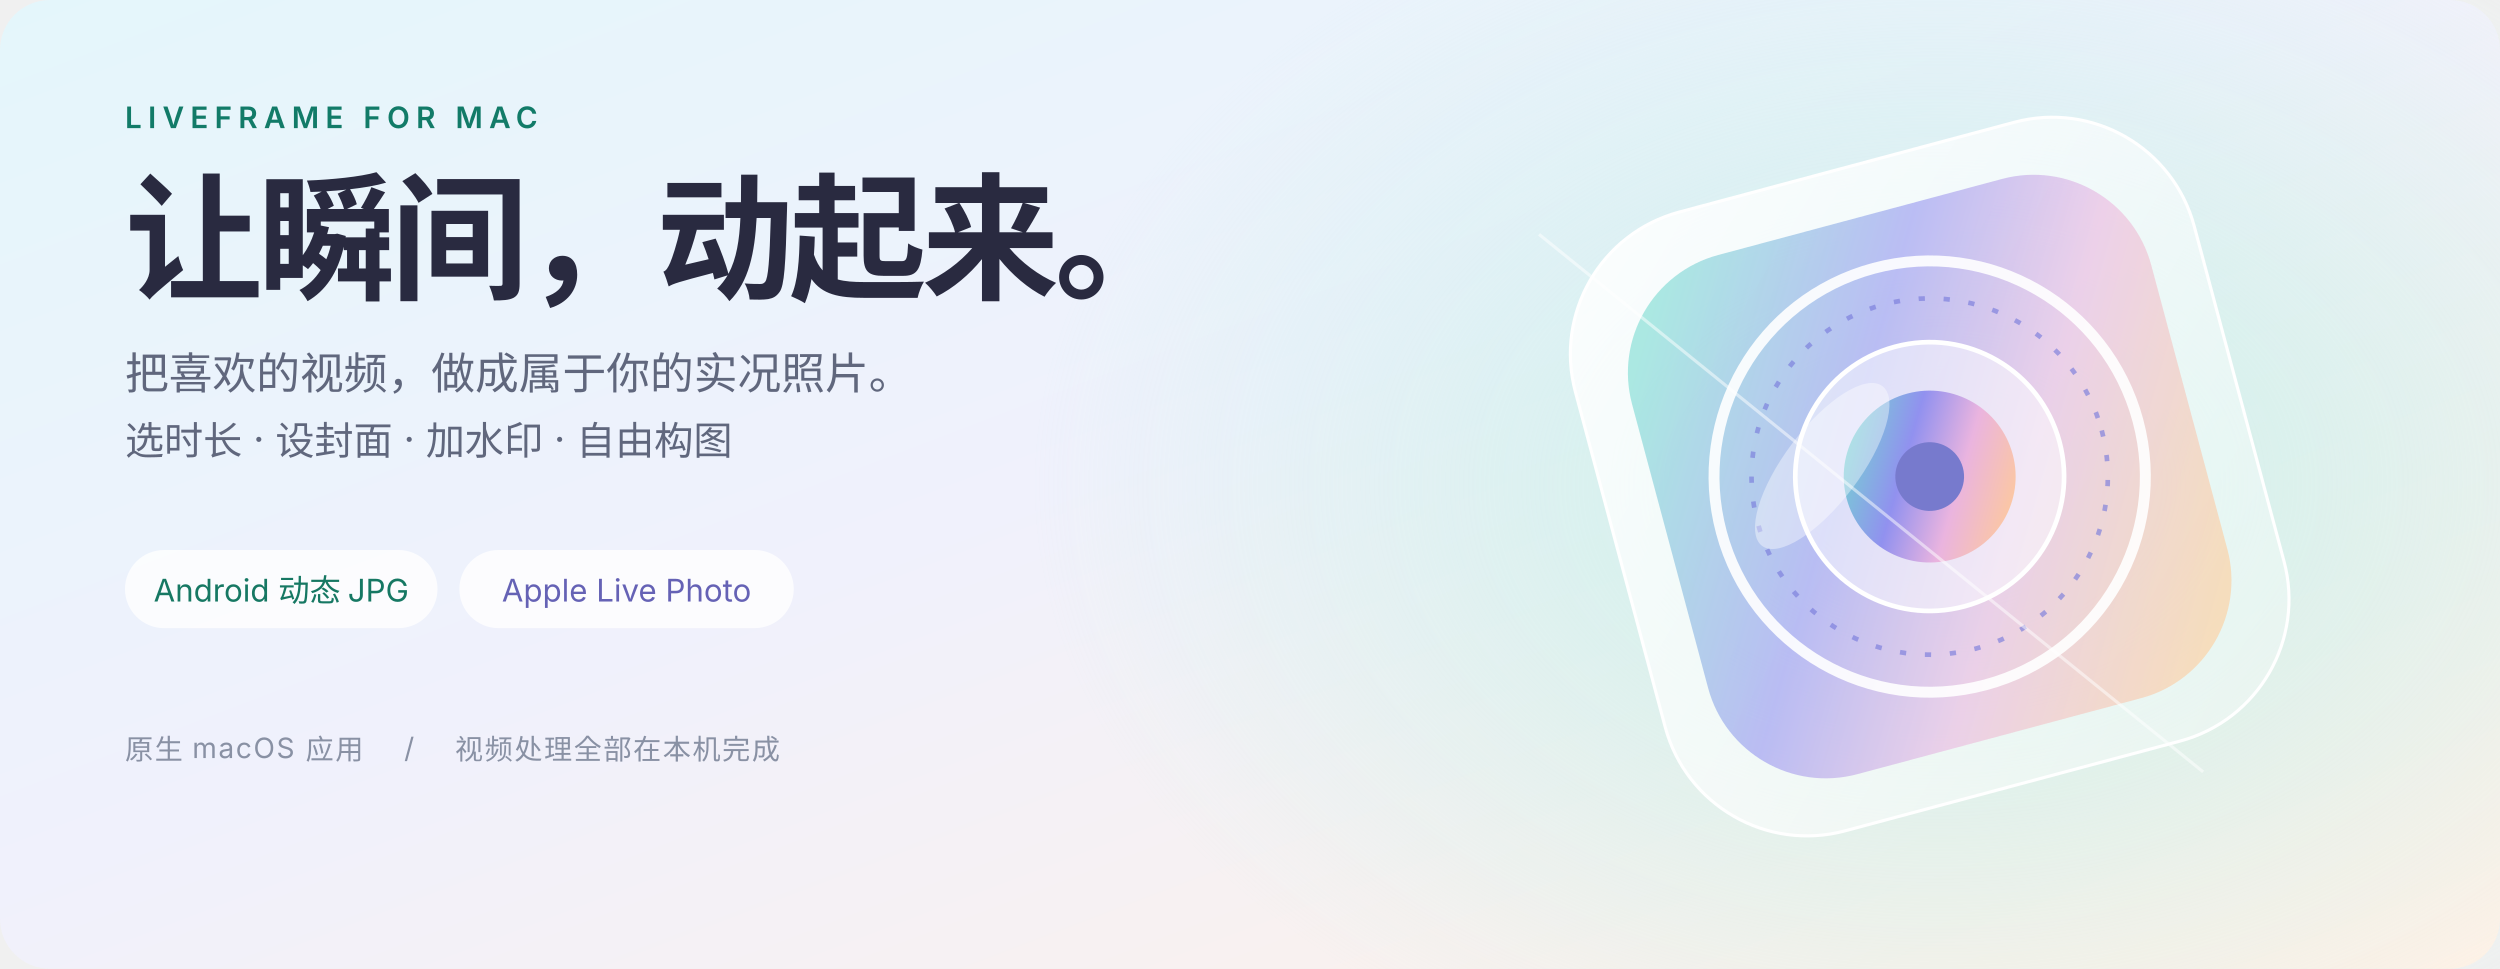
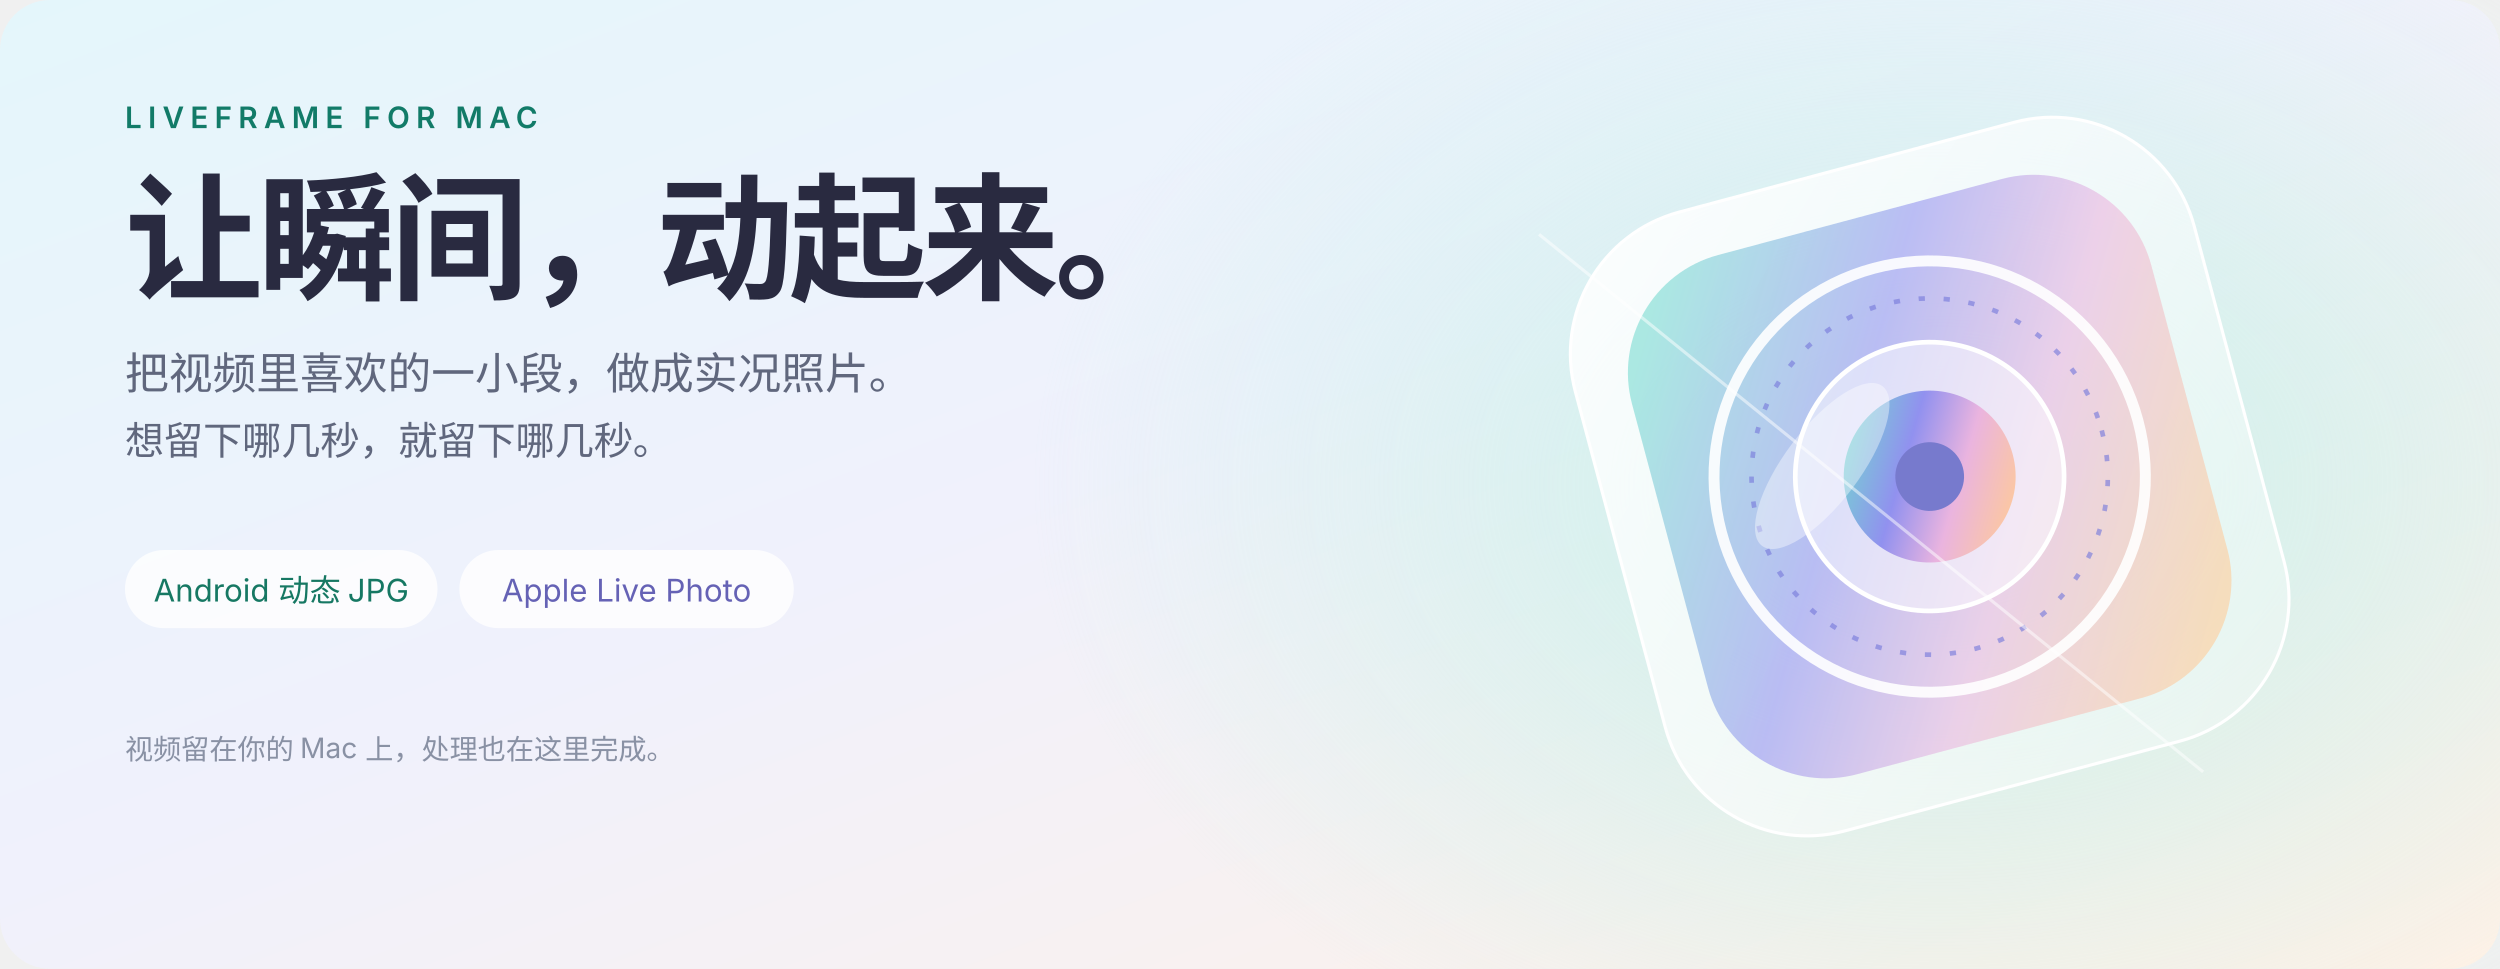
<svg xmlns="http://www.w3.org/2000/svg" width="1600" height="620" viewBox="0 0 1600 620">
  <defs>
    <linearGradient id="bg" x1="0" y1="0" x2="1" y2="1">
      <stop stop-color="#e4f6fb" />
      <stop offset=".46" stop-color="#f0f1fc" />
      <stop offset="1" stop-color="#fff1e6" />
    </linearGradient>
    <linearGradient id="iris" x1="0" y1=".2" x2="1" y2=".8">
      <stop stop-color="#73d9cf" />
      <stop offset=".36" stop-color="#9191ef" />
      <stop offset=".65" stop-color="#eab4df" />
      <stop offset="1" stop-color="#ffcb96" />
    </linearGradient>
    <linearGradient id="frame" x1="0" y1="0" x2="1" y2="1">
      <stop stop-color="white" stop-opacity=".9" />
      <stop offset="1" stop-color="white" stop-opacity=".25" />
    </linearGradient>
    <radialGradient id="glow">
      <stop stop-color="#c0f1e7" stop-opacity=".8" />
      <stop offset="1" stop-color="#c0f1e7" stop-opacity="0" />
    </radialGradient>
  </defs>
  <rect width="1600" height="620" rx="32" fill="url(#bg)" />
  <ellipse cx="1240" cy="310" rx="580" ry="410" fill="url(#glow)" />
  <g transform="translate(80 82)" font-family="-apple-system,BlinkMacSystemFont,'PingFang SC','Microsoft YaHei',sans-serif">
    <text fill="#127b68" font-size="19" font-weight="600" letter-spacing="4">LIVEFRAME FOR MAC</text>
    <text y="103" fill="#292a40" font-size="88" font-weight="700" letter-spacing="-3">让瞬间，动起来。</text>
-     <text y="167" fill="#60677d" font-size="28">把喜欢的视频，做成属于你的实况照片。</text>
-     <text y="209" fill="#60677d" font-size="25">选时长 · 设封面 · 加水印 · 自由构图</text>
+     <text y="167" fill="#60677d" font-size="28">把视频里喜欢的一小段，做成实况照片。</text>
+     <text y="209" fill="#60677d" font-size="25">想留下哪几秒，就留下哪几秒。</text>
    <g transform="translate(0 270)">
      <rect width="200" height="50" rx="25" fill="#ffffff" fill-opacity=".8" />
      <text x="100" y="33" text-anchor="middle" fill="#167863" font-size="20">Android 动态 JPG</text>
    </g>
    <g transform="translate(214 270)">
      <rect width="214" height="50" rx="25" fill="#ffffff" fill-opacity=".8" />
      <text x="107" y="33" text-anchor="middle" fill="#6562b5" font-size="20">Apple Live Photo</text>
    </g>
-     <text y="404" fill="#8991a4" font-size="18" letter-spacing="1">原生 macOS 应用　 /　 视频处理全部在本机完成</text>
+     <text y="404" fill="#8991a4" font-size="18">视频留在你的 Mac 上，处理也在这里完成。</text>
  </g>
  <g transform="translate(1235 305) rotate(-15)">
    <rect x="-205" y="-205" width="410" height="410" rx="94" fill="url(#frame)" stroke="white" stroke-width="2" />
    <rect x="-172" y="-172" width="344" height="344" rx="78" fill="url(#iris)" opacity=".58" />
    <circle r="138" fill="none" stroke="white" stroke-width="7" opacity=".9" />
    <circle r="114" fill="none" stroke="#797cdb" stroke-width="3" stroke-dasharray="4 12" opacity=".65" />
    <circle r="86" fill="#fbfbff" fill-opacity=".55" stroke="white" stroke-width="3" />
    <circle r="55" fill="url(#iris)" />
    <circle r="22" fill="#777acd" />
    <ellipse cx="-36" cy="-59" rx="64" ry="24" fill="white" opacity=".4" transform="rotate(-38)" />
  </g>
  <path d="M985 150L1410 494" stroke="white" stroke-width="2" opacity=".5" />
</svg>
